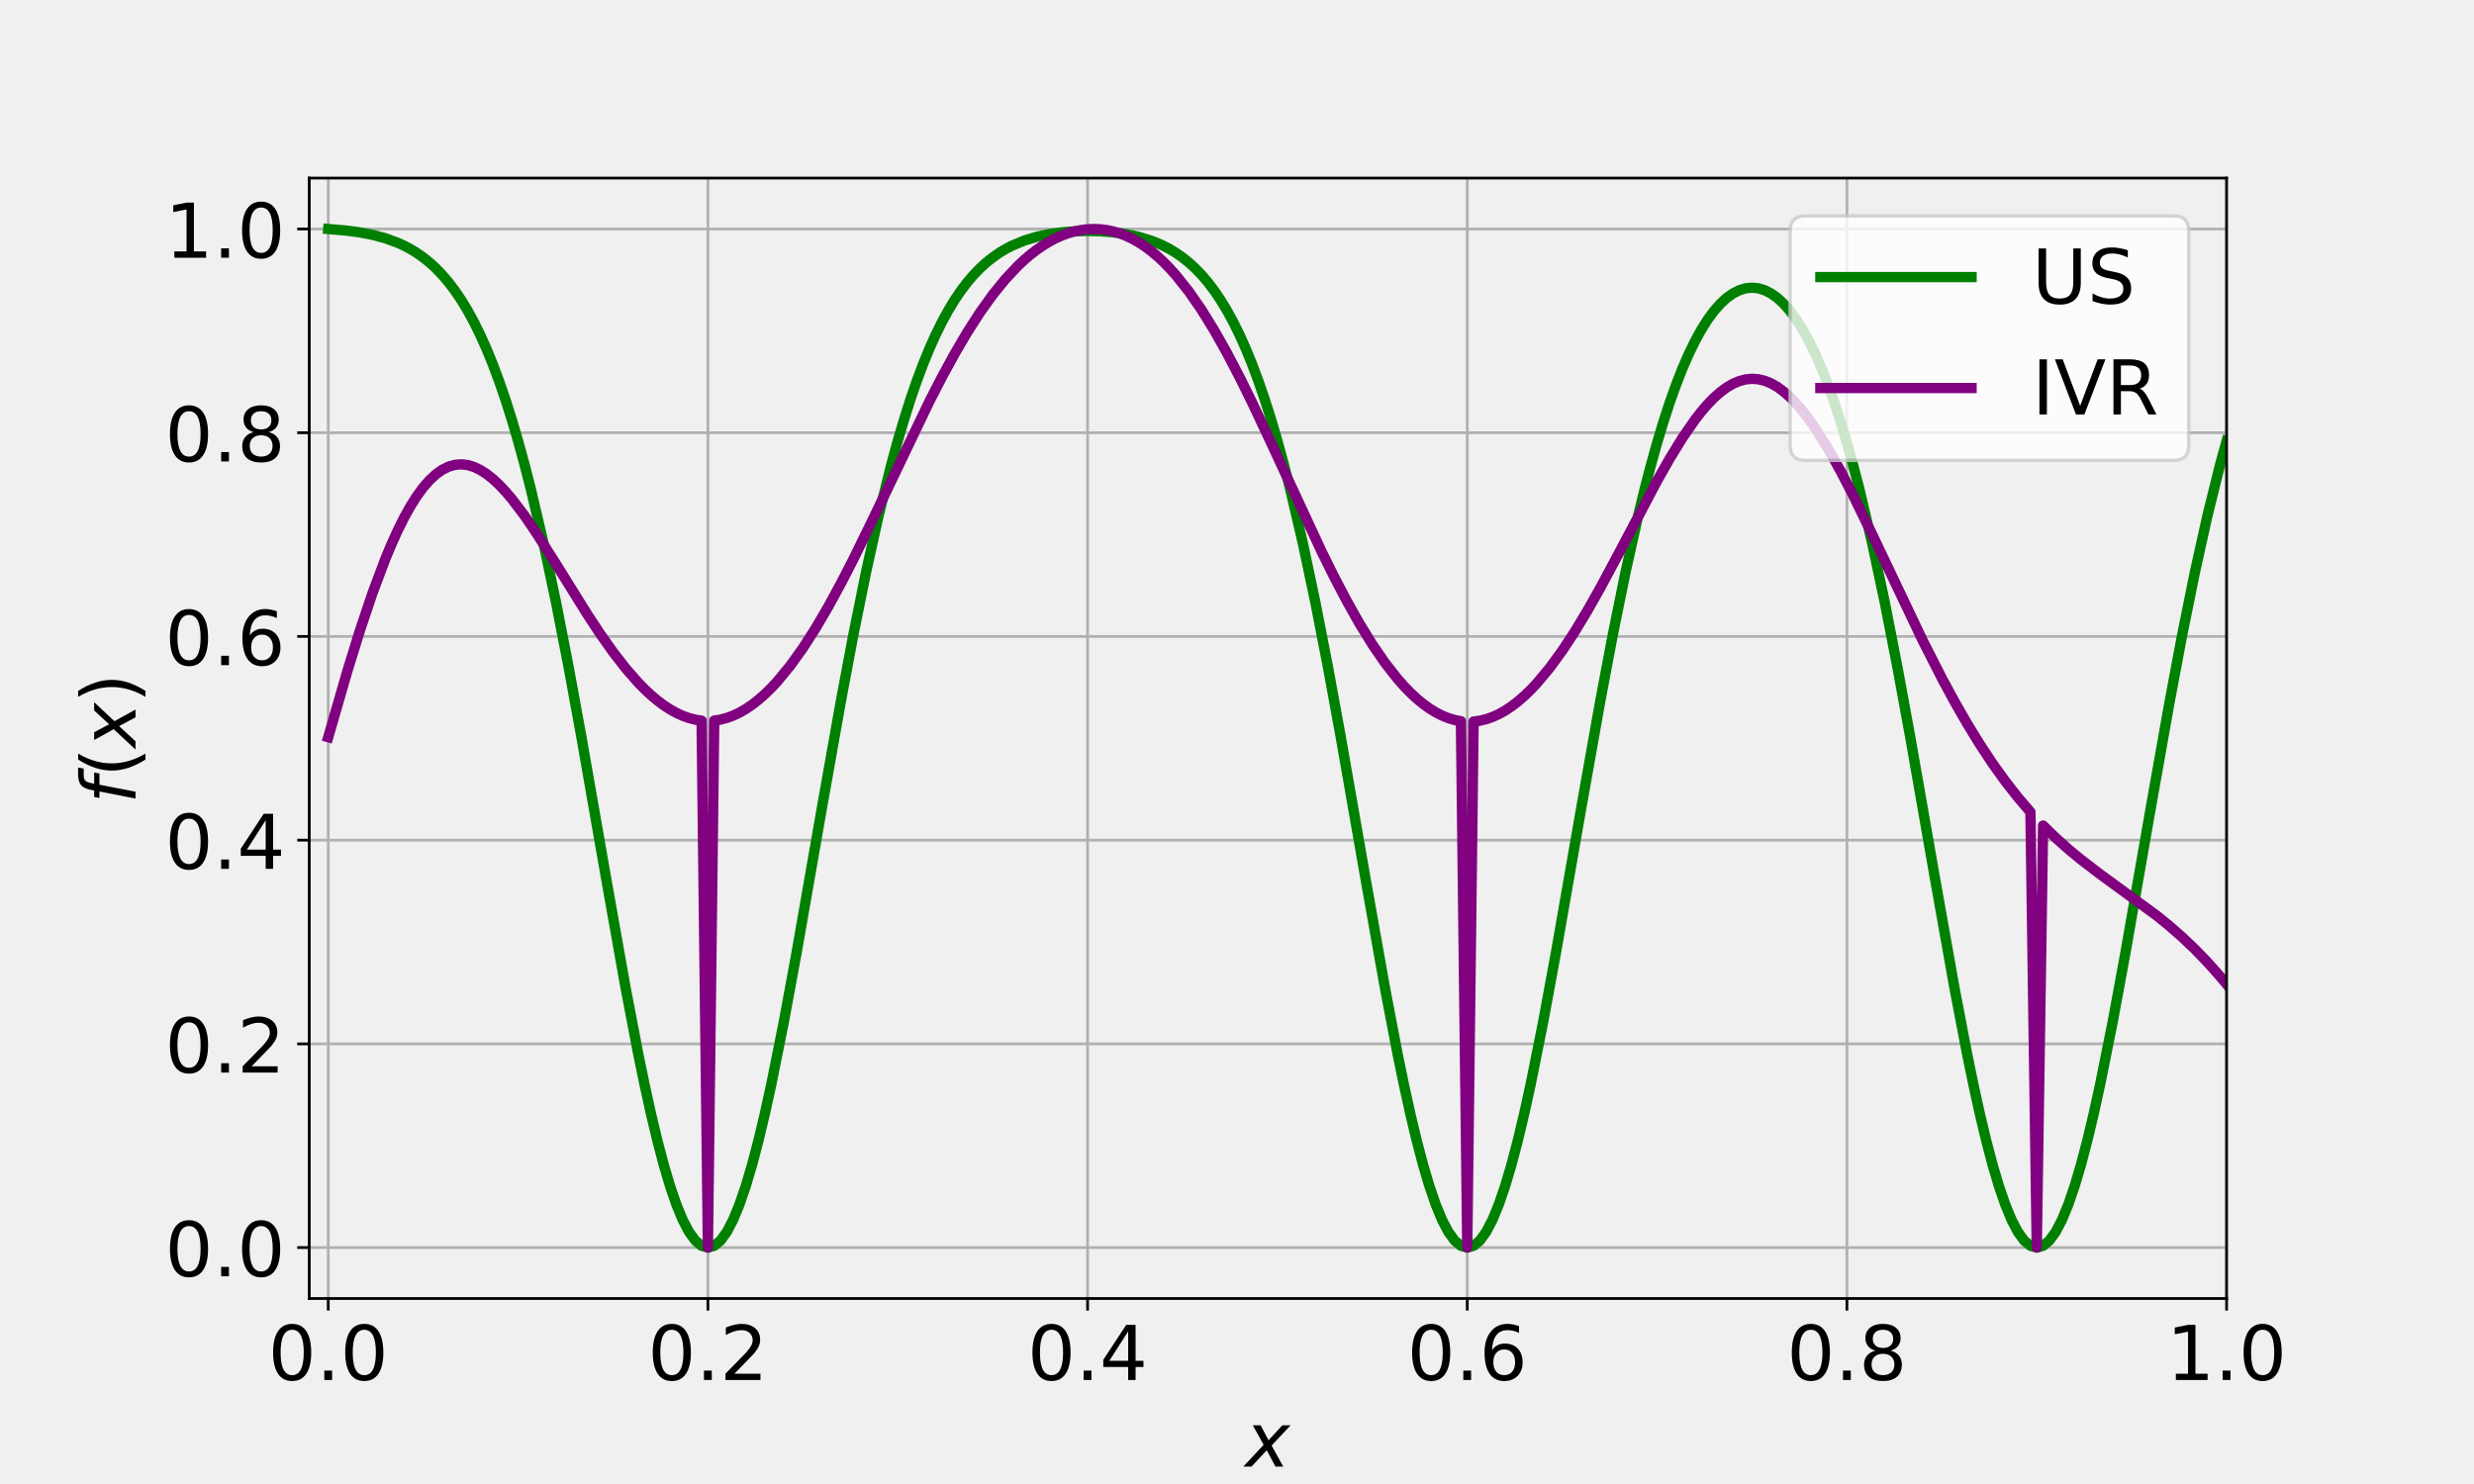
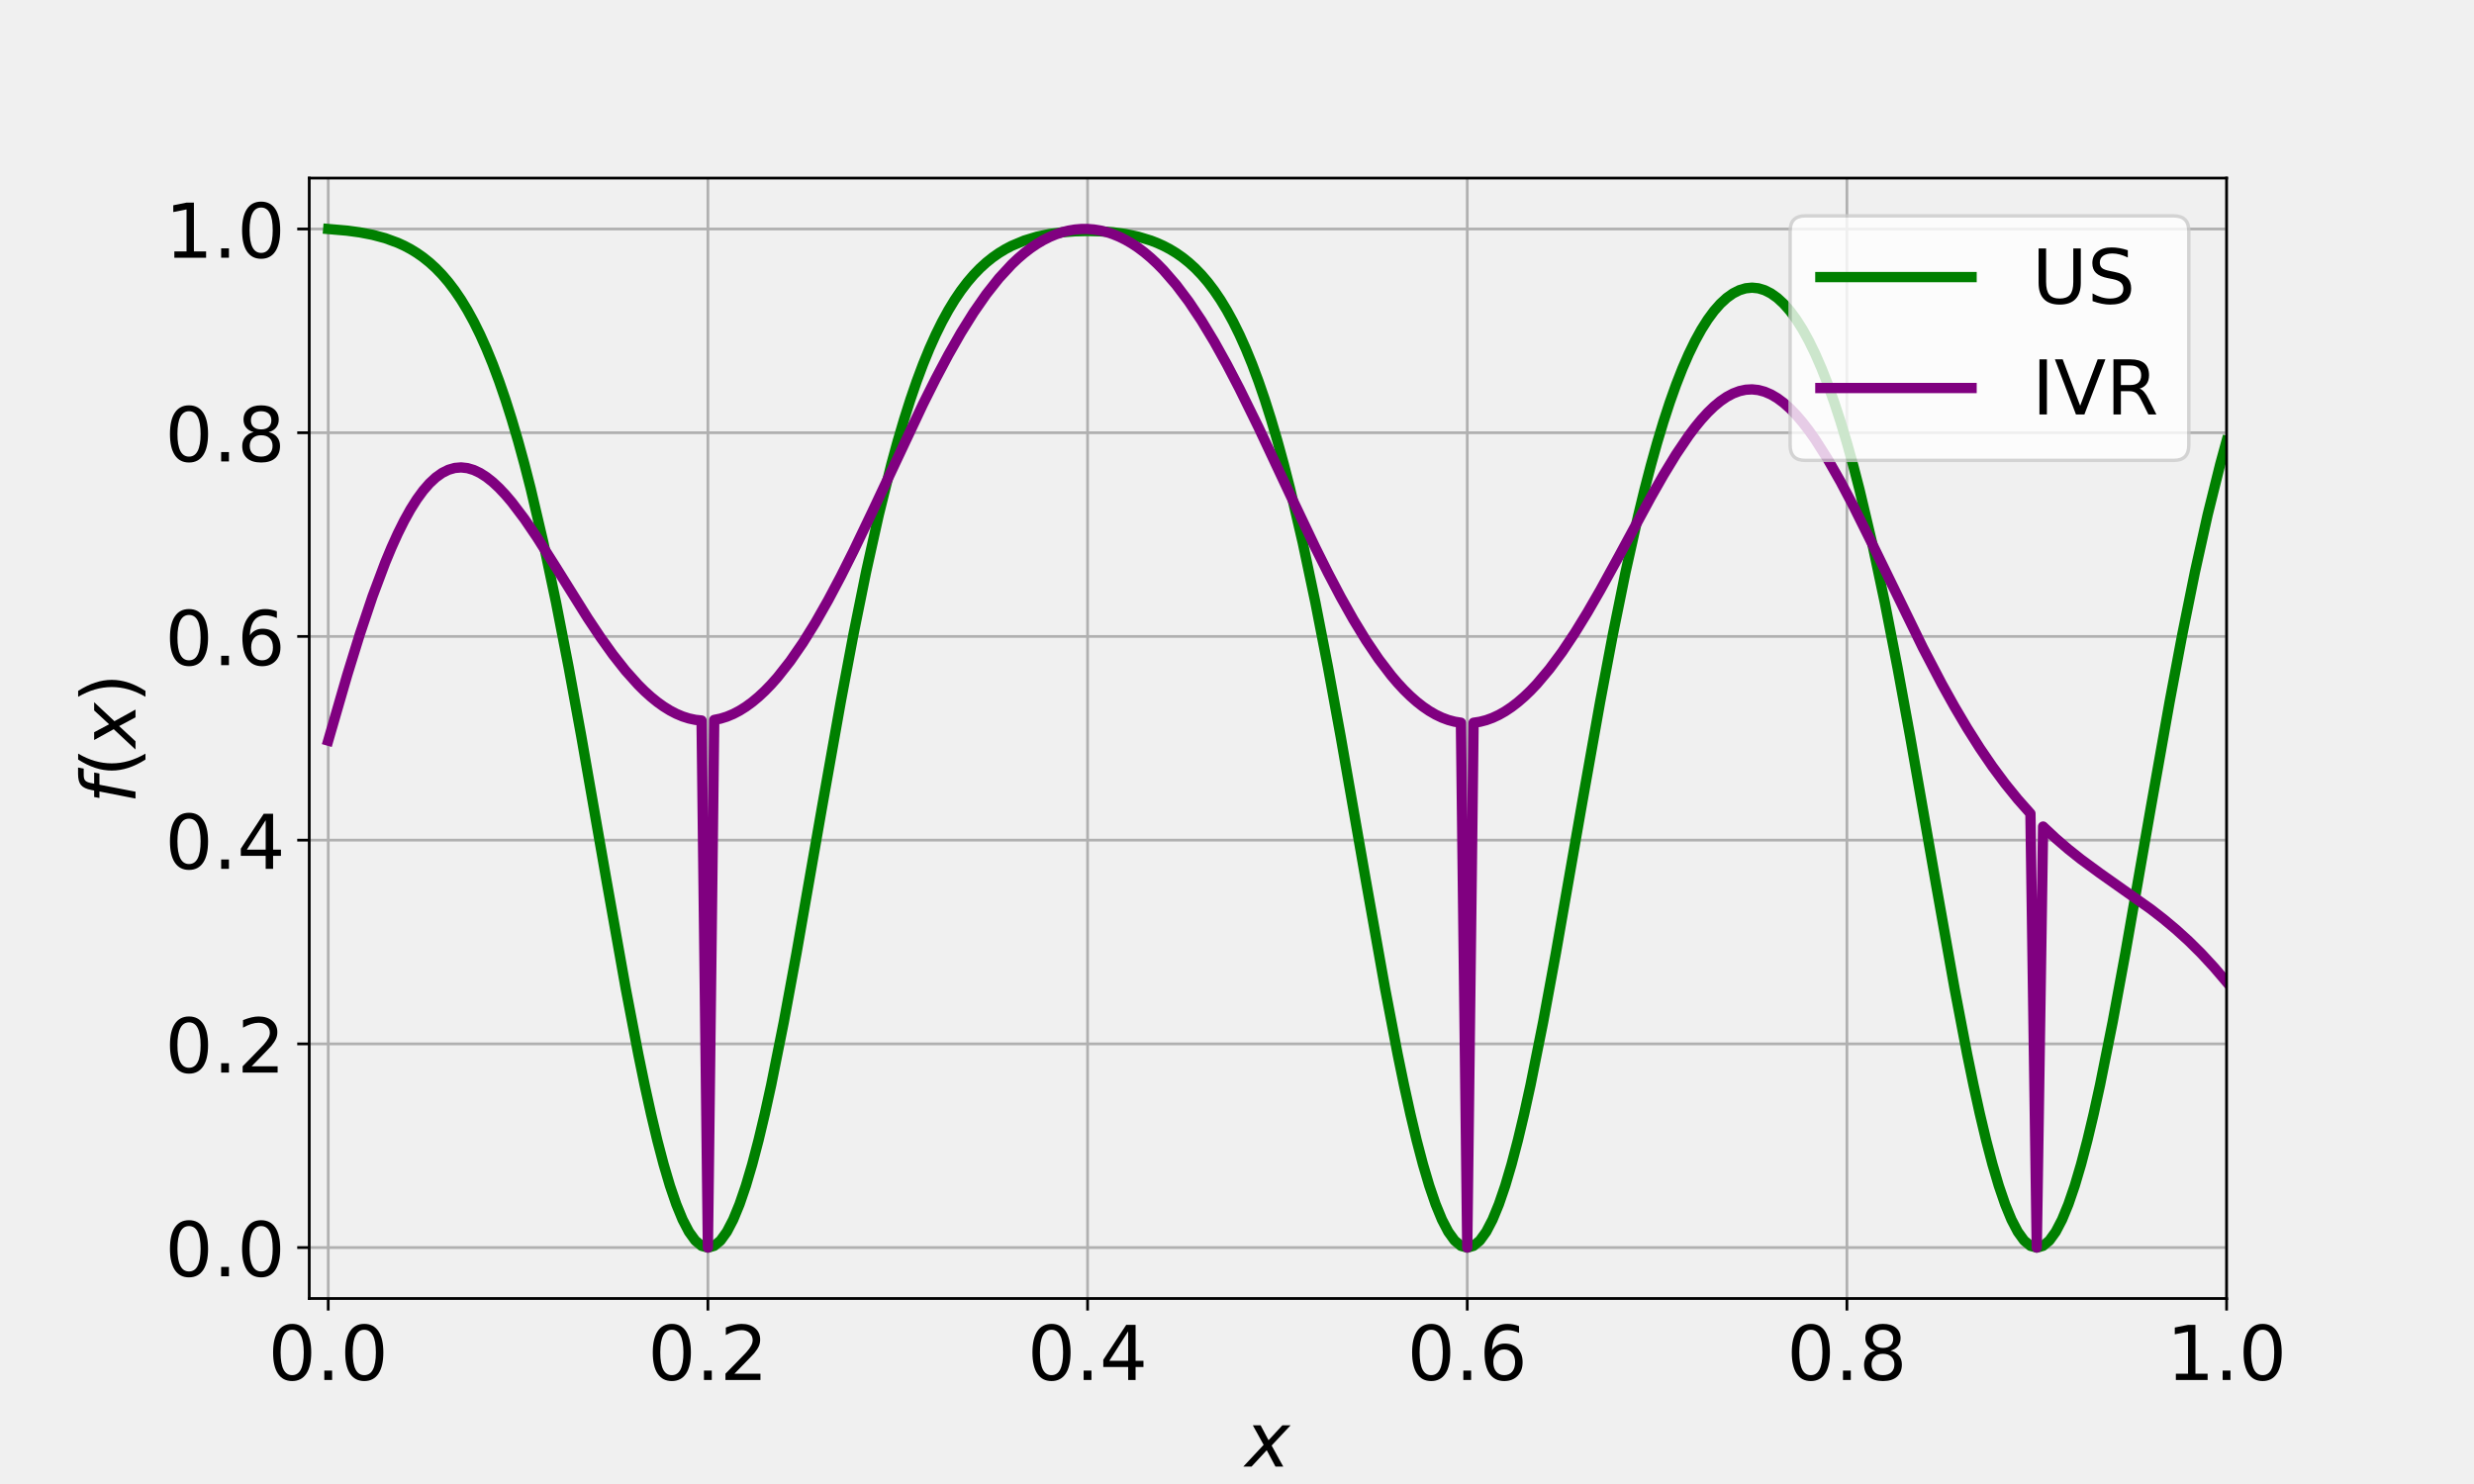
<svg xmlns="http://www.w3.org/2000/svg" xmlns:xlink="http://www.w3.org/1999/xlink" height="432pt" version="1.1" viewBox="0 0 720 432" width="720pt">
  <defs>
    <style type="text/css">
*{stroke-linecap:butt;stroke-linejoin:round;}
  </style>
  </defs>
  <g id="figure_1">
    <g id="patch_1">
      <path d="M 0 432  L 720 432  L 720 0  L 0 0  z " style="fill:none;" />
    </g>
    <g id="axes_1">
      <g id="patch_2">
        <path d="M 90 378  L 648 378  L 648 51.84  L 90 51.84  z " style="fill:none;" />
      </g>
      <g id="matplotlib.axis_1">
        <g id="xtick_1">
          <g id="line2d_1">
-             <path clip-path="url(#p99754552b5)" d="M 95.525 378  L 95.525 51.84  " style="fill:none;stroke:#b0b0b0;stroke-linecap:square;stroke-width:0.8;" />
+             <path clip-path="url(#p65f2518720)" d="M 95.525 378  L 95.525 51.84  " style="fill:none;stroke:#b0b0b0;stroke-linecap:square;stroke-width:0.8;" />
          </g>
          <g id="line2d_2">
            <defs>
-               <path d="M 0 0  L 0 3.5  " id="mc70b780a57" style="stroke:#000000;stroke-width:0.8;" />
-             </defs>
-             <g>
-               <use style="stroke:#000000;stroke-width:0.8;" x="95.525" xlink:href="#mc70b780a57" y="378" />
+               <path d="M 0 0  L 0 3.5  " id="m2774ef9d3d" style="stroke:#000000;stroke-width:0.8;" />
+             </defs>
+             <g>
+               <use style="stroke:#000000;stroke-width:0.8;" x="95.525" xlink:href="#m2774ef9d3d" y="378" />
            </g>
          </g>
          <g id="text_1">
            <defs>
              <path d="M 31.781 66.406  Q 24.172 66.406 20.328 58.906  Q 16.5 51.422 16.5 36.375  Q 16.5 21.391 20.328 13.891  Q 24.172 6.391 31.781 6.391  Q 39.453 6.391 43.281 13.891  Q 47.125 21.391 47.125 36.375  Q 47.125 51.422 43.281 58.906  Q 39.453 66.406 31.781 66.406  z M 31.781 74.219  Q 44.047 74.219 50.516 64.516  Q 56.984 54.828 56.984 36.375  Q 56.984 17.969 50.516 8.266  Q 44.047 -1.422 31.781 -1.422  Q 19.531 -1.422 13.062 8.266  Q 6.594 17.969 6.594 36.375  Q 6.594 54.828 13.062 64.516  Q 19.531 74.219 31.781 74.219  z " id="DejaVuSans-48" />
              <path d="M 10.688 12.406  L 21 12.406  L 21 0  L 10.688 0  z " id="DejaVuSans-46" />
            </defs>
            <g transform="translate(78.03132 401.7166)scale(0.22 -0.22)">
              <use xlink:href="#DejaVuSans-48" />
              <use x="63.623" xlink:href="#DejaVuSans-46" />
              <use x="95.41" xlink:href="#DejaVuSans-48" />
            </g>
          </g>
        </g>
        <g id="xtick_2">
          <g id="line2d_3">
-             <path clip-path="url(#p99754552b5)" d="M 206.02 378  L 206.02 51.84  " style="fill:none;stroke:#b0b0b0;stroke-linecap:square;stroke-width:0.8;" />
+             <path clip-path="url(#p65f2518720)" d="M 206.02 378  L 206.02 51.84  " style="fill:none;stroke:#b0b0b0;stroke-linecap:square;stroke-width:0.8;" />
          </g>
          <g id="line2d_4">
            <g>
-               <use style="stroke:#000000;stroke-width:0.8;" x="206.02" xlink:href="#mc70b780a57" y="378" />
+               <use style="stroke:#000000;stroke-width:0.8;" x="206.02" xlink:href="#m2774ef9d3d" y="378" />
            </g>
          </g>
          <g id="text_2">
            <defs>
              <path d="M 19.188 8.297  L 53.609 8.297  L 53.609 0  L 7.328 0  L 7.328 8.297  Q 12.938 14.109 22.625 23.891  Q 32.328 33.688 34.812 36.531  Q 39.547 41.844 41.422 45.531  Q 43.312 49.219 43.312 52.781  Q 43.312 58.594 39.234 62.25  Q 35.156 65.922 28.609 65.922  Q 23.969 65.922 18.812 64.312  Q 13.672 62.703 7.812 59.422  L 7.812 69.391  Q 13.766 71.781 18.938 73  Q 24.125 74.219 28.422 74.219  Q 39.75 74.219 46.484 68.547  Q 53.219 62.891 53.219 53.422  Q 53.219 48.922 51.531 44.891  Q 49.859 40.875 45.406 35.406  Q 44.188 33.984 37.641 27.219  Q 31.109 20.453 19.188 8.297  z " id="DejaVuSans-50" />
            </defs>
            <g transform="translate(188.5264 401.7166)scale(0.22 -0.22)">
              <use xlink:href="#DejaVuSans-48" />
              <use x="63.623" xlink:href="#DejaVuSans-46" />
              <use x="95.41" xlink:href="#DejaVuSans-50" />
            </g>
          </g>
        </g>
        <g id="xtick_3">
          <g id="line2d_5">
-             <path clip-path="url(#p99754552b5)" d="M 316.515 378  L 316.515 51.84  " style="fill:none;stroke:#b0b0b0;stroke-linecap:square;stroke-width:0.8;" />
+             <path clip-path="url(#p65f2518720)" d="M 316.515 378  L 316.515 51.84  " style="fill:none;stroke:#b0b0b0;stroke-linecap:square;stroke-width:0.8;" />
          </g>
          <g id="line2d_6">
            <g>
-               <use style="stroke:#000000;stroke-width:0.8;" x="316.515" xlink:href="#mc70b780a57" y="378" />
+               <use style="stroke:#000000;stroke-width:0.8;" x="316.515" xlink:href="#m2774ef9d3d" y="378" />
            </g>
          </g>
          <g id="text_3">
            <defs>
              <path d="M 37.797 64.312  L 12.891 25.391  L 37.797 25.391  z M 35.203 72.906  L 47.609 72.906  L 47.609 25.391  L 58.016 25.391  L 58.016 17.188  L 47.609 17.188  L 47.609 0  L 37.797 0  L 37.797 17.188  L 4.891 17.188  L 4.891 26.703  z " id="DejaVuSans-52" />
            </defs>
            <g transform="translate(299.0214 401.7166)scale(0.22 -0.22)">
              <use xlink:href="#DejaVuSans-48" />
              <use x="63.623" xlink:href="#DejaVuSans-46" />
              <use x="95.41" xlink:href="#DejaVuSans-52" />
            </g>
          </g>
        </g>
        <g id="xtick_4">
          <g id="line2d_7">
-             <path clip-path="url(#p99754552b5)" d="M 427.01 378  L 427.01 51.84  " style="fill:none;stroke:#b0b0b0;stroke-linecap:square;stroke-width:0.8;" />
+             <path clip-path="url(#p65f2518720)" d="M 427.01 378  L 427.01 51.84  " style="fill:none;stroke:#b0b0b0;stroke-linecap:square;stroke-width:0.8;" />
          </g>
          <g id="line2d_8">
            <g>
-               <use style="stroke:#000000;stroke-width:0.8;" x="427.01" xlink:href="#mc70b780a57" y="378" />
+               <use style="stroke:#000000;stroke-width:0.8;" x="427.01" xlink:href="#m2774ef9d3d" y="378" />
            </g>
          </g>
          <g id="text_4">
            <defs>
              <path d="M 33.016 40.375  Q 26.375 40.375 22.484 35.828  Q 18.609 31.297 18.609 23.391  Q 18.609 15.531 22.484 10.953  Q 26.375 6.391 33.016 6.391  Q 39.656 6.391 43.531 10.953  Q 47.406 15.531 47.406 23.391  Q 47.406 31.297 43.531 35.828  Q 39.656 40.375 33.016 40.375  z M 52.594 71.297  L 52.594 62.312  Q 48.875 64.062 45.094 64.984  Q 41.312 65.922 37.594 65.922  Q 27.828 65.922 22.672 59.328  Q 17.531 52.734 16.797 39.406  Q 19.672 43.656 24.016 45.922  Q 28.375 48.188 33.594 48.188  Q 44.578 48.188 50.953 41.516  Q 57.328 34.859 57.328 23.391  Q 57.328 12.156 50.688 5.359  Q 44.047 -1.422 33.016 -1.422  Q 20.359 -1.422 13.672 8.266  Q 6.984 17.969 6.984 36.375  Q 6.984 53.656 15.188 63.938  Q 23.391 74.219 37.203 74.219  Q 40.922 74.219 44.703 73.484  Q 48.484 72.75 52.594 71.297  z " id="DejaVuSans-54" />
            </defs>
            <g transform="translate(409.5165 401.7166)scale(0.22 -0.22)">
              <use xlink:href="#DejaVuSans-48" />
              <use x="63.623" xlink:href="#DejaVuSans-46" />
              <use x="95.41" xlink:href="#DejaVuSans-54" />
            </g>
          </g>
        </g>
        <g id="xtick_5">
          <g id="line2d_9">
-             <path clip-path="url(#p99754552b5)" d="M 537.505 378  L 537.505 51.84  " style="fill:none;stroke:#b0b0b0;stroke-linecap:square;stroke-width:0.8;" />
+             <path clip-path="url(#p65f2518720)" d="M 537.505 378  L 537.505 51.84  " style="fill:none;stroke:#b0b0b0;stroke-linecap:square;stroke-width:0.8;" />
          </g>
          <g id="line2d_10">
            <g>
-               <use style="stroke:#000000;stroke-width:0.8;" x="537.505" xlink:href="#mc70b780a57" y="378" />
+               <use style="stroke:#000000;stroke-width:0.8;" x="537.505" xlink:href="#m2774ef9d3d" y="378" />
            </g>
          </g>
          <g id="text_5">
            <defs>
              <path d="M 31.781 34.625  Q 24.75 34.625 20.719 30.859  Q 16.703 27.094 16.703 20.516  Q 16.703 13.922 20.719 10.156  Q 24.75 6.391 31.781 6.391  Q 38.812 6.391 42.859 10.172  Q 46.922 13.969 46.922 20.516  Q 46.922 27.094 42.891 30.859  Q 38.875 34.625 31.781 34.625  z M 21.922 38.812  Q 15.578 40.375 12.031 44.719  Q 8.5 49.078 8.5 55.328  Q 8.5 64.062 14.719 69.141  Q 20.953 74.219 31.781 74.219  Q 42.672 74.219 48.875 69.141  Q 55.078 64.062 55.078 55.328  Q 55.078 49.078 51.531 44.719  Q 48 40.375 41.703 38.812  Q 48.828 37.156 52.797 32.312  Q 56.781 27.484 56.781 20.516  Q 56.781 9.906 50.312 4.234  Q 43.844 -1.422 31.781 -1.422  Q 19.734 -1.422 13.25 4.234  Q 6.781 9.906 6.781 20.516  Q 6.781 27.484 10.781 32.312  Q 14.797 37.156 21.922 38.812  z M 18.312 54.391  Q 18.312 48.734 21.844 45.562  Q 25.391 42.391 31.781 42.391  Q 38.141 42.391 41.719 45.562  Q 45.312 48.734 45.312 54.391  Q 45.312 60.062 41.719 63.234  Q 38.141 66.406 31.781 66.406  Q 25.391 66.406 21.844 63.234  Q 18.312 60.062 18.312 54.391  z " id="DejaVuSans-56" />
            </defs>
            <g transform="translate(520.0115 401.7166)scale(0.22 -0.22)">
              <use xlink:href="#DejaVuSans-48" />
              <use x="63.623" xlink:href="#DejaVuSans-46" />
              <use x="95.41" xlink:href="#DejaVuSans-56" />
            </g>
          </g>
        </g>
        <g id="xtick_6">
          <g id="line2d_11">
-             <path clip-path="url(#p99754552b5)" d="M 648 378  L 648 51.84  " style="fill:none;stroke:#b0b0b0;stroke-linecap:square;stroke-width:0.8;" />
+             <path clip-path="url(#p65f2518720)" d="M 648 378  L 648 51.84  " style="fill:none;stroke:#b0b0b0;stroke-linecap:square;stroke-width:0.8;" />
          </g>
          <g id="line2d_12">
            <g>
-               <use style="stroke:#000000;stroke-width:0.8;" x="648" xlink:href="#mc70b780a57" y="378" />
+               <use style="stroke:#000000;stroke-width:0.8;" x="648" xlink:href="#m2774ef9d3d" y="378" />
            </g>
          </g>
          <g id="text_6">
            <defs>
              <path d="M 12.406 8.297  L 28.516 8.297  L 28.516 63.922  L 10.984 60.406  L 10.984 69.391  L 28.422 72.906  L 38.281 72.906  L 38.281 8.297  L 54.391 8.297  L 54.391 0  L 12.406 0  z " id="DejaVuSans-49" />
            </defs>
            <g transform="translate(630.5066 401.7166)scale(0.22 -0.22)">
              <use xlink:href="#DejaVuSans-49" />
              <use x="63.623" xlink:href="#DejaVuSans-46" />
              <use x="95.41" xlink:href="#DejaVuSans-48" />
            </g>
          </g>
        </g>
        <g id="text_7">
          <defs>
            <path d="M 60.016 54.688  L 34.906 27.875  L 50.297 0  L 39.984 0  L 28.422 21.688  L 8.297 0  L -2.594 0  L 24.312 28.812  L 10.016 54.688  L 20.312 54.688  L 30.812 34.906  L 49.125 54.688  z " id="DejaVuSans-Oblique-120" />
          </defs>
          <g transform="translate(362.4 427.0084)scale(0.22 -0.22)">
            <use transform="translate(0 0.3125)" xlink:href="#DejaVuSans-Oblique-120" />
          </g>
        </g>
      </g>
      <g id="matplotlib.axis_2">
        <g id="ytick_1">
          <g id="line2d_13">
-             <path clip-path="url(#p99754552b5)" d="M 90 363.175  L 648 363.175  " style="fill:none;stroke:#b0b0b0;stroke-linecap:square;stroke-width:0.8;" />
+             <path clip-path="url(#p65f2518720)" d="M 90 363.175  L 648 363.175  " style="fill:none;stroke:#b0b0b0;stroke-linecap:square;stroke-width:0.8;" />
          </g>
          <g id="line2d_14">
            <defs>
-               <path d="M 0 0  L -3.5 0  " id="mfa370fbde2" style="stroke:#000000;stroke-width:0.8;" />
-             </defs>
-             <g>
-               <use style="stroke:#000000;stroke-width:0.8;" x="90" xlink:href="#mfa370fbde2" y="363.175" />
+               <path d="M 0 0  L -3.5 0  " id="mc9ae79be3d" style="stroke:#000000;stroke-width:0.8;" />
+             </defs>
+             <g>
+               <use style="stroke:#000000;stroke-width:0.8;" x="90" xlink:href="#mc9ae79be3d" y="363.175" />
            </g>
          </g>
          <g id="text_8">
            <g transform="translate(48.01313 371.5328)scale(0.22 -0.22)">
              <use xlink:href="#DejaVuSans-48" />
              <use x="63.623" xlink:href="#DejaVuSans-46" />
              <use x="95.41" xlink:href="#DejaVuSans-48" />
            </g>
          </g>
        </g>
        <g id="ytick_2">
          <g id="line2d_15">
-             <path clip-path="url(#p99754552b5)" d="M 90 303.873  L 648 303.873  " style="fill:none;stroke:#b0b0b0;stroke-linecap:square;stroke-width:0.8;" />
+             <path clip-path="url(#p65f2518720)" d="M 90 303.873  L 648 303.873  " style="fill:none;stroke:#b0b0b0;stroke-linecap:square;stroke-width:0.8;" />
          </g>
          <g id="line2d_16">
            <g>
-               <use style="stroke:#000000;stroke-width:0.8;" x="90" xlink:href="#mfa370fbde2" y="303.873" />
+               <use style="stroke:#000000;stroke-width:0.8;" x="90" xlink:href="#mc9ae79be3d" y="303.873" />
            </g>
          </g>
          <g id="text_9">
            <g transform="translate(48.01313 312.231)scale(0.22 -0.22)">
              <use xlink:href="#DejaVuSans-48" />
              <use x="63.623" xlink:href="#DejaVuSans-46" />
              <use x="95.41" xlink:href="#DejaVuSans-50" />
            </g>
          </g>
        </g>
        <g id="ytick_3">
          <g id="line2d_17">
-             <path clip-path="url(#p99754552b5)" d="M 90 244.571  L 648 244.571  " style="fill:none;stroke:#b0b0b0;stroke-linecap:square;stroke-width:0.8;" />
+             <path clip-path="url(#p65f2518720)" d="M 90 244.571  L 648 244.571  " style="fill:none;stroke:#b0b0b0;stroke-linecap:square;stroke-width:0.8;" />
          </g>
          <g id="line2d_18">
            <g>
-               <use style="stroke:#000000;stroke-width:0.8;" x="90" xlink:href="#mfa370fbde2" y="244.571" />
+               <use style="stroke:#000000;stroke-width:0.8;" x="90" xlink:href="#mc9ae79be3d" y="244.571" />
            </g>
          </g>
          <g id="text_10">
            <g transform="translate(48.01313 252.9292)scale(0.22 -0.22)">
              <use xlink:href="#DejaVuSans-48" />
              <use x="63.623" xlink:href="#DejaVuSans-46" />
              <use x="95.41" xlink:href="#DejaVuSans-52" />
            </g>
          </g>
        </g>
        <g id="ytick_4">
          <g id="line2d_19">
-             <path clip-path="url(#p99754552b5)" d="M 90 185.269  L 648 185.269  " style="fill:none;stroke:#b0b0b0;stroke-linecap:square;stroke-width:0.8;" />
+             <path clip-path="url(#p65f2518720)" d="M 90 185.269  L 648 185.269  " style="fill:none;stroke:#b0b0b0;stroke-linecap:square;stroke-width:0.8;" />
          </g>
          <g id="line2d_20">
            <g>
-               <use style="stroke:#000000;stroke-width:0.8;" x="90" xlink:href="#mfa370fbde2" y="185.269" />
+               <use style="stroke:#000000;stroke-width:0.8;" x="90" xlink:href="#mc9ae79be3d" y="185.269" />
            </g>
          </g>
          <g id="text_11">
            <g transform="translate(48.01313 193.6274)scale(0.22 -0.22)">
              <use xlink:href="#DejaVuSans-48" />
              <use x="63.623" xlink:href="#DejaVuSans-46" />
              <use x="95.41" xlink:href="#DejaVuSans-54" />
            </g>
          </g>
        </g>
        <g id="ytick_5">
          <g id="line2d_21">
-             <path clip-path="url(#p99754552b5)" d="M 90 125.967  L 648 125.967  " style="fill:none;stroke:#b0b0b0;stroke-linecap:square;stroke-width:0.8;" />
+             <path clip-path="url(#p65f2518720)" d="M 90 125.967  L 648 125.967  " style="fill:none;stroke:#b0b0b0;stroke-linecap:square;stroke-width:0.8;" />
          </g>
          <g id="line2d_22">
            <g>
-               <use style="stroke:#000000;stroke-width:0.8;" x="90" xlink:href="#mfa370fbde2" y="125.967" />
+               <use style="stroke:#000000;stroke-width:0.8;" x="90" xlink:href="#mc9ae79be3d" y="125.967" />
            </g>
          </g>
          <g id="text_12">
            <g transform="translate(48.01313 134.3256)scale(0.22 -0.22)">
              <use xlink:href="#DejaVuSans-48" />
              <use x="63.623" xlink:href="#DejaVuSans-46" />
              <use x="95.41" xlink:href="#DejaVuSans-56" />
            </g>
          </g>
        </g>
        <g id="ytick_6">
          <g id="line2d_23">
-             <path clip-path="url(#p99754552b5)" d="M 90 66.665  L 648 66.665  " style="fill:none;stroke:#b0b0b0;stroke-linecap:square;stroke-width:0.8;" />
+             <path clip-path="url(#p65f2518720)" d="M 90 66.665  L 648 66.665  " style="fill:none;stroke:#b0b0b0;stroke-linecap:square;stroke-width:0.8;" />
          </g>
          <g id="line2d_24">
            <g>
-               <use style="stroke:#000000;stroke-width:0.8;" x="90" xlink:href="#mfa370fbde2" y="66.665" />
+               <use style="stroke:#000000;stroke-width:0.8;" x="90" xlink:href="#mc9ae79be3d" y="66.665" />
            </g>
          </g>
          <g id="text_13">
            <g transform="translate(48.01313 75.02374)scale(0.22 -0.22)">
              <use xlink:href="#DejaVuSans-49" />
              <use x="63.623" xlink:href="#DejaVuSans-46" />
              <use x="95.41" xlink:href="#DejaVuSans-48" />
            </g>
          </g>
        </g>
        <g id="text_14">
          <defs>
            <path d="M 47.797 75.984  L 46.391 68.5  L 37.797 68.5  Q 32.906 68.5 30.688 66.578  Q 28.469 64.656 27.391 59.516  L 26.422 54.688  L 41.219 54.688  L 39.891 47.703  L 25.094 47.703  L 15.828 0  L 6.781 0  L 16.109 47.703  L 7.516 47.703  L 8.797 54.688  L 17.391 54.688  L 18.109 58.5  Q 19.969 68.172 24.625 72.078  Q 29.297 75.984 39.312 75.984  z " id="DejaVuSans-Oblique-102" />
            <path d="M 31 75.875  Q 24.469 64.656 21.281 53.656  Q 18.109 42.672 18.109 31.391  Q 18.109 20.125 21.312 9.062  Q 24.516 -2 31 -13.188  L 23.188 -13.188  Q 15.875 -1.703 12.234 9.375  Q 8.594 20.453 8.594 31.391  Q 8.594 42.281 12.203 53.312  Q 15.828 64.359 23.188 75.875  z " id="DejaVuSans-40" />
            <path d="M 8.016 75.875  L 15.828 75.875  Q 23.141 64.359 26.781 53.312  Q 30.422 42.281 30.422 31.391  Q 30.422 20.453 26.781 9.375  Q 23.141 -1.703 15.828 -13.188  L 8.016 -13.188  Q 14.5 -2 17.703 9.062  Q 20.906 20.125 20.906 31.391  Q 20.906 42.672 17.703 53.656  Q 14.5 64.656 8.016 75.875  z " id="DejaVuSans-41" />
          </defs>
          <g transform="translate(39.43781 233.95)rotate(-90)scale(0.22 -0.22)">
            <use transform="translate(0 0.015625)" xlink:href="#DejaVuSans-Oblique-102" />
            <use transform="translate(35.20508 0.015625)" xlink:href="#DejaVuSans-40" />
            <use transform="translate(74.21875 0.015625)" xlink:href="#DejaVuSans-Oblique-120" />
            <use transform="translate(133.3984 0.015625)" xlink:href="#DejaVuSans-41" />
          </g>
        </g>
      </g>
      <g id="line2d_25">
-         <path clip-path="url(#p99754552b5)" d="M 95.525 66.665  L 101.05 67.147  L 104.733 67.648  L 108.416 68.356  L 112.099 69.341  L 115.782 70.69  L 117.624 71.533  L 119.465 72.509  L 121.307 73.633  L 123.149 74.924  L 124.99 76.4  L 126.832 78.08  L 128.673 79.987  L 130.515 82.14  L 132.356 84.564  L 134.198 87.279  L 136.04 90.309  L 137.881 93.677  L 139.723 97.404  L 141.564 101.512  L 143.406 106.019  L 145.248 110.945  L 147.089 116.303  L 148.931 122.106  L 150.772 128.364  L 152.614 135.081  L 154.455 142.257  L 158.139 157.964  L 161.822 175.383  L 165.505 194.31  L 169.188 214.441  L 176.554 256.575  L 182.079 287.633  L 185.762 306.886  L 187.604 315.827  L 189.446 324.202  L 191.287 331.933  L 193.129 338.947  L 194.97 345.175  L 196.812 350.556  L 198.653 355.036  L 200.495 358.569  L 202.337 361.119  L 204.178 362.659  L 206.02 363.175  L 207.861 362.659  L 209.703 361.119  L 211.545 358.569  L 213.386 355.036  L 215.228 350.556  L 217.069 345.175  L 218.911 338.947  L 220.752 331.933  L 222.594 324.202  L 224.436 315.827  L 228.119 297.46  L 231.802 277.488  L 239.168 235.365  L 244.693 204.248  L 248.376 184.674  L 252.059 166.47  L 255.743 149.888  L 259.426 135.081  L 261.267 128.364  L 263.109 122.107  L 264.95 116.303  L 266.792 110.945  L 268.634 106.02  L 270.475 101.513  L 272.317 97.406  L 274.158 93.679  L 276 90.312  L 277.842 87.282  L 279.683 84.568  L 281.525 82.146  L 283.366 79.994  L 285.208 78.09  L 287.05 76.413  L 288.891 74.941  L 290.733 73.655  L 292.574 72.537  L 294.416 71.57  L 298.099 70.024  L 301.782 68.906  L 305.465 68.127  L 309.149 67.618  L 312.832 67.331  L 316.515 67.239  L 320.198 67.331  L 323.881 67.618  L 327.564 68.127  L 331.248 68.906  L 334.931 70.024  L 336.772 70.737  L 338.614 71.57  L 340.455 72.537  L 342.297 73.655  L 344.139 74.941  L 345.98 76.413  L 347.822 78.09  L 349.663 79.994  L 351.505 82.146  L 353.347 84.568  L 355.188 87.282  L 357.03 90.312  L 358.871 93.679  L 360.713 97.406  L 362.554 101.513  L 364.396 106.02  L 366.238 110.945  L 368.079 116.303  L 369.921 122.107  L 371.762 128.364  L 373.604 135.081  L 375.446 142.257  L 379.129 157.964  L 382.812 175.383  L 386.495 194.31  L 390.178 214.441  L 397.545 256.576  L 403.069 287.633  L 406.752 306.886  L 408.594 315.827  L 410.436 324.202  L 412.277 331.933  L 414.119 338.947  L 415.96 345.175  L 417.802 350.556  L 419.644 355.036  L 421.485 358.569  L 423.327 361.119  L 425.168 362.659  L 427.01 363.175  L 428.851 362.659  L 430.693 361.119  L 432.535 358.569  L 434.376 355.036  L 436.218 350.556  L 438.059 345.176  L 439.901 338.948  L 441.743 331.934  L 443.584 324.204  L 445.426 315.829  L 449.109 297.466  L 452.792 277.498  L 460.158 235.397  L 465.683 204.319  L 469.366 184.79  L 473.05 166.656  L 476.733 150.181  L 478.574 142.623  L 480.416 135.535  L 482.257 128.927  L 484.099 122.8  L 485.941 117.155  L 487.782 111.987  L 489.624 107.29  L 491.465 103.055  L 493.307 99.271  L 495.149 95.927  L 496.99 93.012  L 498.832 90.513  L 500.673 88.42  L 502.515 86.723  L 504.356 85.413  L 506.198 84.482  L 508.04 83.925  L 509.881 83.74  L 511.723 83.925  L 513.564 84.482  L 515.406 85.413  L 517.248 86.723  L 519.089 88.42  L 520.931 90.513  L 522.772 93.012  L 524.614 95.927  L 526.455 99.271  L 528.297 103.055  L 530.139 107.29  L 531.98 111.987  L 533.822 117.155  L 535.663 122.8  L 537.505 128.927  L 539.347 135.535  L 541.188 142.623  L 544.871 158.198  L 548.554 175.53  L 552.238 194.401  L 555.921 214.496  L 563.287 256.594  L 568.812 287.64  L 572.495 306.89  L 574.337 315.829  L 576.178 324.204  L 578.02 331.934  L 579.861 338.948  L 581.703 345.176  L 583.545 350.556  L 585.386 355.036  L 587.228 358.569  L 589.069 361.119  L 590.911 362.659  L 592.752 363.175  L 594.594 362.659  L 596.436 361.119  L 598.277 358.569  L 600.119 355.036  L 601.96 350.556  L 603.802 345.175  L 605.644 338.947  L 607.485 331.933  L 609.327 324.202  L 611.168 315.827  L 614.851 297.46  L 618.535 277.488  L 625.901 235.365  L 631.426 204.248  L 635.109 184.674  L 638.792 166.47  L 642.475 149.888  L 646.158 135.081  L 648 128.364  L 648 128.364  " style="fill:none;stroke:#008000;stroke-linecap:square;stroke-width:3;" />
+         <path clip-path="url(#p65f2518720)" d="M 95.525 66.665  L 101.05 67.147  L 104.733 67.648  L 108.416 68.356  L 112.099 69.341  L 115.782 70.69  L 117.624 71.533  L 119.465 72.509  L 121.307 73.633  L 123.149 74.924  L 124.99 76.4  L 126.832 78.08  L 128.673 79.987  L 130.515 82.14  L 132.356 84.564  L 134.198 87.279  L 136.04 90.309  L 137.881 93.677  L 139.723 97.404  L 141.564 101.512  L 143.406 106.019  L 145.248 110.945  L 147.089 116.303  L 148.931 122.106  L 150.772 128.364  L 152.614 135.081  L 154.455 142.257  L 158.139 157.964  L 161.822 175.383  L 165.505 194.31  L 169.188 214.441  L 176.554 256.575  L 182.079 287.633  L 185.762 306.886  L 187.604 315.827  L 189.446 324.202  L 191.287 331.933  L 193.129 338.947  L 194.97 345.175  L 196.812 350.556  L 198.653 355.036  L 200.495 358.569  L 202.337 361.119  L 204.178 362.659  L 206.02 363.175  L 207.861 362.659  L 209.703 361.119  L 211.545 358.569  L 213.386 355.036  L 215.228 350.556  L 217.069 345.175  L 218.911 338.947  L 220.752 331.933  L 222.594 324.202  L 224.436 315.827  L 228.119 297.46  L 231.802 277.488  L 239.168 235.365  L 244.693 204.248  L 248.376 184.674  L 252.059 166.47  L 255.743 149.888  L 259.426 135.081  L 261.267 128.364  L 263.109 122.107  L 264.95 116.303  L 266.792 110.945  L 268.634 106.02  L 270.475 101.513  L 272.317 97.406  L 274.158 93.679  L 276 90.312  L 277.842 87.282  L 279.683 84.568  L 281.525 82.146  L 283.366 79.994  L 285.208 78.09  L 287.05 76.413  L 288.891 74.941  L 290.733 73.655  L 292.574 72.537  L 294.416 71.57  L 298.099 70.024  L 301.782 68.906  L 305.465 68.127  L 309.149 67.618  L 312.832 67.331  L 316.515 67.239  L 320.198 67.331  L 323.881 67.618  L 327.564 68.127  L 331.248 68.906  L 334.931 70.024  L 336.772 70.737  L 338.614 71.57  L 340.455 72.537  L 342.297 73.655  L 344.139 74.941  L 345.98 76.413  L 347.822 78.09  L 349.663 79.994  L 351.505 82.146  L 353.347 84.568  L 355.188 87.282  L 357.03 90.312  L 358.871 93.679  L 360.713 97.406  L 362.554 101.513  L 364.396 106.02  L 366.238 110.945  L 368.079 116.303  L 369.921 122.107  L 371.762 128.364  L 373.604 135.081  L 375.446 142.257  L 379.129 157.964  L 382.812 175.383  L 386.495 194.31  L 390.178 214.441  L 397.545 256.576  L 403.069 287.633  L 406.752 306.886  L 408.594 315.827  L 410.436 324.202  L 412.277 331.933  L 414.119 338.947  L 415.96 345.175  L 417.802 350.556  L 419.644 355.036  L 421.485 358.569  L 423.327 361.119  L 425.168 362.659  L 427.01 363.175  L 428.851 362.659  L 430.693 361.119  L 432.535 358.569  L 434.376 355.036  L 436.218 350.556  L 438.059 345.176  L 439.901 338.948  L 441.743 331.934  L 443.584 324.204  L 445.426 315.829  L 449.109 297.466  L 452.792 277.498  L 460.158 235.397  L 465.683 204.319  L 469.366 184.79  L 473.05 166.656  L 476.733 150.181  L 478.574 142.623  L 480.416 135.535  L 482.257 128.927  L 484.099 122.8  L 485.941 117.155  L 487.782 111.987  L 489.624 107.29  L 491.465 103.055  L 493.307 99.271  L 495.149 95.927  L 496.99 93.012  L 498.832 90.513  L 500.673 88.42  L 502.515 86.723  L 504.356 85.413  L 506.198 84.482  L 508.04 83.925  L 509.881 83.74  L 511.723 83.925  L 513.564 84.482  L 515.406 85.413  L 517.248 86.723  L 519.089 88.42  L 520.931 90.513  L 522.772 93.012  L 524.614 95.927  L 526.455 99.271  L 528.297 103.055  L 530.139 107.29  L 531.98 111.987  L 533.822 117.155  L 535.663 122.8  L 537.505 128.927  L 539.347 135.535  L 541.188 142.623  L 544.871 158.198  L 548.554 175.53  L 552.238 194.401  L 555.921 214.496  L 563.287 256.594  L 568.812 287.64  L 572.495 306.89  L 574.337 315.829  L 576.178 324.204  L 578.02 331.934  L 579.861 338.948  L 581.703 345.176  L 583.545 350.556  L 585.386 355.036  L 587.228 358.569  L 589.069 361.119  L 590.911 362.659  L 592.752 363.175  L 594.594 362.659  L 596.436 361.119  L 598.277 358.569  L 600.119 355.036  L 601.96 350.556  L 603.802 345.175  L 605.644 338.947  L 607.485 331.933  L 609.327 324.202  L 611.168 315.827  L 614.851 297.46  L 618.535 277.488  L 625.901 235.365  L 631.426 204.248  L 635.109 184.674  L 638.792 166.47  L 642.475 149.888  L 646.158 135.081  L 648 128.364  L 648 128.364  " style="fill:none;stroke:#008000;stroke-linecap:square;stroke-width:3;" />
      </g>
      <g id="line2d_26">
-         <path clip-path="url(#p99754552b5)" d="M 95.525 214.596  L 101.05 195.498  L 104.733 183.591  L 108.416 172.625  L 112.099 162.814  L 113.941 158.4  L 115.782 154.339  L 117.624 150.649  L 119.465 147.341  L 121.307 144.426  L 123.149 141.91  L 124.99 139.797  L 126.832 138.087  L 128.673 136.776  L 130.515 135.859  L 132.356 135.327  L 134.198 135.168  L 136.04 135.368  L 137.881 135.91  L 139.723 136.776  L 141.564 137.945  L 143.406 139.397  L 145.248 141.108  L 147.089 143.054  L 148.931 145.212  L 152.614 150.064  L 156.297 155.468  L 161.822 164.198  L 171.03 178.995  L 174.713 184.577  L 178.396 189.789  L 182.079 194.537  L 185.762 198.742  L 187.604 200.62  L 189.446 202.338  L 191.287 203.892  L 193.129 205.276  L 194.97 206.484  L 196.812 207.513  L 198.653 208.36  L 200.495 209.021  L 202.337 209.494  L 204.178 209.777  L 206.02 363.175  L 207.861 209.769  L 209.703 209.475  L 211.545 208.989  L 213.386 208.311  L 215.228 207.44  L 217.069 206.379  L 218.911 205.129  L 220.752 203.692  L 222.594 202.071  L 224.436 200.269  L 226.277 198.289  L 229.96 193.812  L 233.644 188.682  L 237.327 182.946  L 241.01 176.664  L 244.693 169.903  L 248.376 162.744  L 253.901 151.453  L 270.475 116.861  L 274.158 109.709  L 277.842 102.961  L 281.525 96.693  L 285.208 90.965  L 288.891 85.819  L 292.574 81.284  L 296.257 77.369  L 298.099 75.646  L 299.941 74.077  L 301.782 72.662  L 303.624 71.4  L 305.465 70.289  L 307.307 69.328  L 309.149 68.515  L 310.99 67.85  L 312.832 67.333  L 314.673 66.962  L 316.515 66.74  L 318.356 66.665  L 320.198 66.741  L 322.04 66.968  L 323.881 67.349  L 325.723 67.887  L 327.564 68.583  L 329.406 69.442  L 331.248 70.466  L 333.089 71.658  L 334.931 73.02  L 336.772 74.556  L 338.614 76.265  L 340.455 78.15  L 342.297 80.21  L 345.98 84.852  L 349.663 90.171  L 353.347 96.129  L 357.03 102.669  L 360.713 109.714  L 364.396 117.173  L 369.921 128.905  L 384.653 160.634  L 388.337 168.058  L 392.02 175.079  L 395.703 181.614  L 399.386 187.593  L 403.069 192.953  L 406.752 197.645  L 408.594 199.728  L 410.436 201.628  L 412.277 203.344  L 414.119 204.87  L 415.96 206.205  L 417.802 207.346  L 419.644 208.292  L 421.485 209.04  L 423.327 209.59  L 425.168 209.941  L 427.01 363.175  L 428.851 210.045  L 430.693 209.798  L 432.535 209.353  L 434.376 208.711  L 436.218 207.873  L 438.059 206.843  L 439.901 205.621  L 441.743 204.212  L 443.584 202.618  L 445.426 200.844  L 447.267 198.893  L 450.95 194.487  L 454.634 189.447  L 458.317 183.836  L 462 177.727  L 465.683 171.211  L 471.208 160.903  L 482.257 139.984  L 485.941 133.478  L 489.624 127.48  L 493.307 122.157  L 495.149 119.797  L 496.99 117.664  L 498.832 115.774  L 500.673 114.142  L 502.515 112.783  L 504.356 111.707  L 506.198 110.925  L 508.04 110.444  L 509.881 110.268  L 511.723 110.401  L 513.564 110.841  L 515.406 111.588  L 517.248 112.635  L 519.089 113.977  L 520.931 115.602  L 522.772 117.5  L 524.614 119.658  L 526.455 122.061  L 528.297 124.692  L 531.98 130.568  L 535.663 137.14  L 539.347 144.252  L 544.871 155.595  L 559.604 186.565  L 565.129 197.424  L 568.812 204.236  L 572.495 210.656  L 576.178 216.658  L 579.861 222.229  L 583.545 227.366  L 587.228 232.079  L 590.911 236.388  L 592.752 363.175  L 594.594 240.32  L 598.277 243.911  L 601.96 247.204  L 605.644 250.247  L 611.168 254.467  L 627.743 266.601  L 631.426 269.599  L 635.109 272.831  L 638.792 276.34  L 642.475 280.158  L 646.158 284.299  L 648 286.491  L 648 286.491  " style="fill:none;stroke:#800080;stroke-linecap:square;stroke-width:3;" />
+         <path clip-path="url(#p65f2518720)" d="M 95.525 215.589  L 101.05 196.503  L 104.733 184.591  L 108.416 173.611  L 112.099 163.781  L 113.941 159.357  L 115.782 155.286  L 117.624 151.585  L 119.465 148.268  L 121.307 145.344  L 123.149 142.821  L 124.99 140.702  L 126.832 138.987  L 128.673 137.674  L 130.515 136.756  L 132.356 136.225  L 134.198 136.069  L 136.04 136.274  L 137.881 136.822  L 139.723 137.695  L 141.564 138.873  L 143.406 140.333  L 145.248 142.053  L 147.089 144.009  L 148.931 146.176  L 152.614 151.043  L 156.297 156.457  L 161.822 165.185  L 171.03 179.919  L 174.713 185.452  L 178.396 190.6  L 182.079 195.268  L 185.762 199.378  L 187.604 201.204  L 189.446 202.867  L 191.287 204.361  L 193.129 205.682  L 194.97 206.825  L 196.812 207.785  L 198.653 208.56  L 200.495 209.147  L 202.337 209.543  L 204.178 209.747  L 206.02 363.175  L 207.861 209.572  L 209.703 209.192  L 211.545 208.618  L 213.386 207.849  L 215.228 206.886  L 217.069 205.731  L 218.911 204.386  L 220.752 202.853  L 222.594 201.134  L 224.436 199.233  L 226.277 197.153  L 229.96 192.477  L 233.644 187.145  L 237.327 181.21  L 241.01 174.731  L 244.693 167.78  L 248.376 160.441  L 253.901 148.905  L 268.634 117.598  L 272.317 110.25  L 276 103.301  L 279.683 96.838  L 283.366 90.931  L 287.05 85.633  L 290.733 80.978  L 294.416 76.987  L 296.257 75.241  L 298.099 73.662  L 299.941 72.248  L 301.782 70.998  L 303.624 69.909  L 305.465 68.981  L 307.307 68.21  L 309.149 67.595  L 310.99 67.134  L 312.832 66.826  L 314.673 66.67  L 316.515 66.665  L 318.356 66.812  L 320.198 67.109  L 322.04 67.558  L 323.881 68.16  L 325.723 68.917  L 327.564 69.829  L 329.406 70.899  L 331.248 72.128  L 333.089 73.518  L 334.931 75.071  L 336.772 76.787  L 338.614 78.666  L 342.297 82.917  L 345.98 87.814  L 349.663 93.331  L 353.347 99.429  L 357.03 106.048  L 360.713 113.116  L 366.238 124.361  L 375.446 143.955  L 382.812 159.415  L 386.495 166.786  L 390.178 173.792  L 393.861 180.35  L 397.545 186.39  L 401.228 191.848  L 404.911 196.673  L 406.752 198.835  L 408.594 200.823  L 410.436 202.633  L 412.277 204.261  L 414.119 205.706  L 415.96 206.963  L 417.802 208.032  L 419.644 208.909  L 421.485 209.595  L 423.327 210.086  L 425.168 210.384  L 427.01 363.175  L 428.851 210.397  L 430.693 210.113  L 432.535 209.635  L 434.376 208.966  L 436.218 208.108  L 438.059 207.061  L 439.901 205.829  L 441.743 204.414  L 443.584 202.821  L 445.426 201.053  L 447.267 199.114  L 450.95 194.748  L 454.634 189.772  L 458.317 184.248  L 462 178.251  L 465.683 171.869  L 471.208 161.803  L 480.416 144.776  L 484.099 138.304  L 487.782 132.264  L 491.465 126.819  L 493.307 124.368  L 495.149 122.123  L 496.99 120.102  L 498.832 118.32  L 500.673 116.793  L 502.515 115.532  L 504.356 114.55  L 506.198 113.854  L 508.04 113.452  L 509.881 113.347  L 511.723 113.542  L 513.564 114.037  L 515.406 114.828  L 517.248 115.91  L 519.089 117.276  L 520.931 118.916  L 522.772 120.82  L 524.614 122.974  L 526.455 125.363  L 528.297 127.971  L 531.98 133.776  L 535.663 140.246  L 539.347 147.228  L 544.871 158.337  L 559.604 188.55  L 565.129 199.111  L 568.812 205.727  L 572.495 211.956  L 576.178 217.772  L 579.861 223.163  L 583.545 228.128  L 587.228 232.677  L 590.911 236.83  L 592.752 363.175  L 594.594 240.616  L 598.277 244.069  L 601.96 247.233  L 605.644 250.159  L 611.168 254.221  L 625.901 264.632  L 629.584 267.488  L 633.267 270.565  L 636.95 273.912  L 640.634 277.565  L 644.317 281.547  L 648 285.864  L 648 285.864  " style="fill:none;stroke:#800080;stroke-linecap:square;stroke-width:3;" />
      </g>
      <g id="patch_3">
        <path d="M 90 378  L 90 51.84  " style="fill:none;stroke:#000000;stroke-linecap:square;stroke-linejoin:miter;stroke-width:0.8;" />
      </g>
      <g id="patch_4">
        <path d="M 648 378  L 648 51.84  " style="fill:none;stroke:#000000;stroke-linecap:square;stroke-linejoin:miter;stroke-width:0.8;" />
      </g>
      <g id="patch_5">
        <path d="M 90 378  L 648 378  " style="fill:none;stroke:#000000;stroke-linecap:square;stroke-linejoin:miter;stroke-width:0.8;" />
      </g>
      <g id="patch_6">
        <path d="M 90 51.84  L 648 51.84  " style="fill:none;stroke:#000000;stroke-linecap:square;stroke-linejoin:miter;stroke-width:0.8;" />
      </g>
      <g id="legend_1">
        <g id="patch_7">
          <path d="M 525.374 134.024  L 632.6 134.024  Q 637 134.024 637 129.624  L 637 67.24  Q 637 62.84 632.6 62.84  L 525.374 62.84  Q 520.974 62.84 520.974 67.24  L 520.974 129.624  Q 520.974 134.024 525.374 134.024  z " style="fill:#ffffff;opacity:0.8;stroke:#cccccc;stroke-linejoin:miter;" />
        </g>
        <g id="line2d_27">
          <path d="M 529.774 80.657  L 573.774 80.657  " style="fill:none;stroke:#008000;stroke-linecap:square;stroke-width:3;" />
        </g>
        <g id="line2d_28" />
        <g id="text_15">
          <defs>
            <path d="M 8.688 72.906  L 18.609 72.906  L 18.609 28.609  Q 18.609 16.891 22.844 11.734  Q 27.094 6.594 36.625 6.594  Q 46.094 6.594 50.344 11.734  Q 54.594 16.891 54.594 28.609  L 54.594 72.906  L 64.5 72.906  L 64.5 27.391  Q 64.5 13.141 57.438 5.859  Q 50.391 -1.422 36.625 -1.422  Q 22.797 -1.422 15.734 5.859  Q 8.688 13.141 8.688 27.391  z " id="DejaVuSans-85" />
            <path d="M 53.516 70.516  L 53.516 60.891  Q 47.906 63.578 42.922 64.891  Q 37.938 66.219 33.297 66.219  Q 25.25 66.219 20.875 63.094  Q 16.5 59.969 16.5 54.203  Q 16.5 49.359 19.406 46.891  Q 22.312 44.438 30.422 42.922  L 36.375 41.703  Q 47.406 39.594 52.656 34.297  Q 57.906 29 57.906 20.125  Q 57.906 9.516 50.797 4.047  Q 43.703 -1.422 29.984 -1.422  Q 24.812 -1.422 18.969 -0.25  Q 13.141 0.922 6.891 3.219  L 6.891 13.375  Q 12.891 10.016 18.656 8.297  Q 24.422 6.594 29.984 6.594  Q 38.422 6.594 43.016 9.906  Q 47.609 13.234 47.609 19.391  Q 47.609 24.75 44.312 27.781  Q 41.016 30.812 33.5 32.328  L 27.484 33.5  Q 16.453 35.688 11.516 40.375  Q 6.594 45.062 6.594 53.422  Q 6.594 63.094 13.406 68.656  Q 20.219 74.219 32.172 74.219  Q 37.312 74.219 42.625 73.281  Q 47.953 72.359 53.516 70.516  z " id="DejaVuSans-83" />
          </defs>
          <g transform="translate(591.3741 88.35656)scale(0.22 -0.22)">
            <use xlink:href="#DejaVuSans-85" />
            <use x="73.193" xlink:href="#DejaVuSans-83" />
          </g>
        </g>
        <g id="line2d_29">
          <path d="M 529.774 112.948  L 573.774 112.948  " style="fill:none;stroke:#800080;stroke-linecap:square;stroke-width:3;" />
        </g>
        <g id="line2d_30" />
        <g id="text_16">
          <defs>
            <path d="M 9.812 72.906  L 19.672 72.906  L 19.672 0  L 9.812 0  z " id="DejaVuSans-73" />
            <path d="M 28.609 0  L 0.781 72.906  L 11.078 72.906  L 34.188 11.531  L 57.328 72.906  L 67.578 72.906  L 39.797 0  z " id="DejaVuSans-86" />
            <path d="M 44.391 34.188  Q 47.562 33.109 50.562 29.594  Q 53.562 26.078 56.594 19.922  L 66.609 0  L 56 0  L 46.688 18.703  Q 43.062 26.031 39.672 28.422  Q 36.281 30.812 30.422 30.812  L 19.672 30.812  L 19.672 0  L 9.812 0  L 9.812 72.906  L 32.078 72.906  Q 44.578 72.906 50.734 67.672  Q 56.891 62.453 56.891 51.906  Q 56.891 45.016 53.688 40.469  Q 50.484 35.938 44.391 34.188  z M 19.672 64.797  L 19.672 38.922  L 32.078 38.922  Q 39.203 38.922 42.844 42.219  Q 46.484 45.516 46.484 51.906  Q 46.484 58.297 42.844 61.547  Q 39.203 64.797 32.078 64.797  z " id="DejaVuSans-82" />
          </defs>
          <g transform="translate(591.3741 120.6484)scale(0.22 -0.22)">
            <use xlink:href="#DejaVuSans-73" />
            <use x="29.492" xlink:href="#DejaVuSans-86" />
            <use x="97.9" xlink:href="#DejaVuSans-82" />
          </g>
        </g>
      </g>
    </g>
  </g>
  <defs>
-     <clipPath id="p99754552b5">
+     <clipPath id="p65f2518720">
      <rect height="326.16" width="558" x="90" y="51.84" />
    </clipPath>
  </defs>
</svg>
